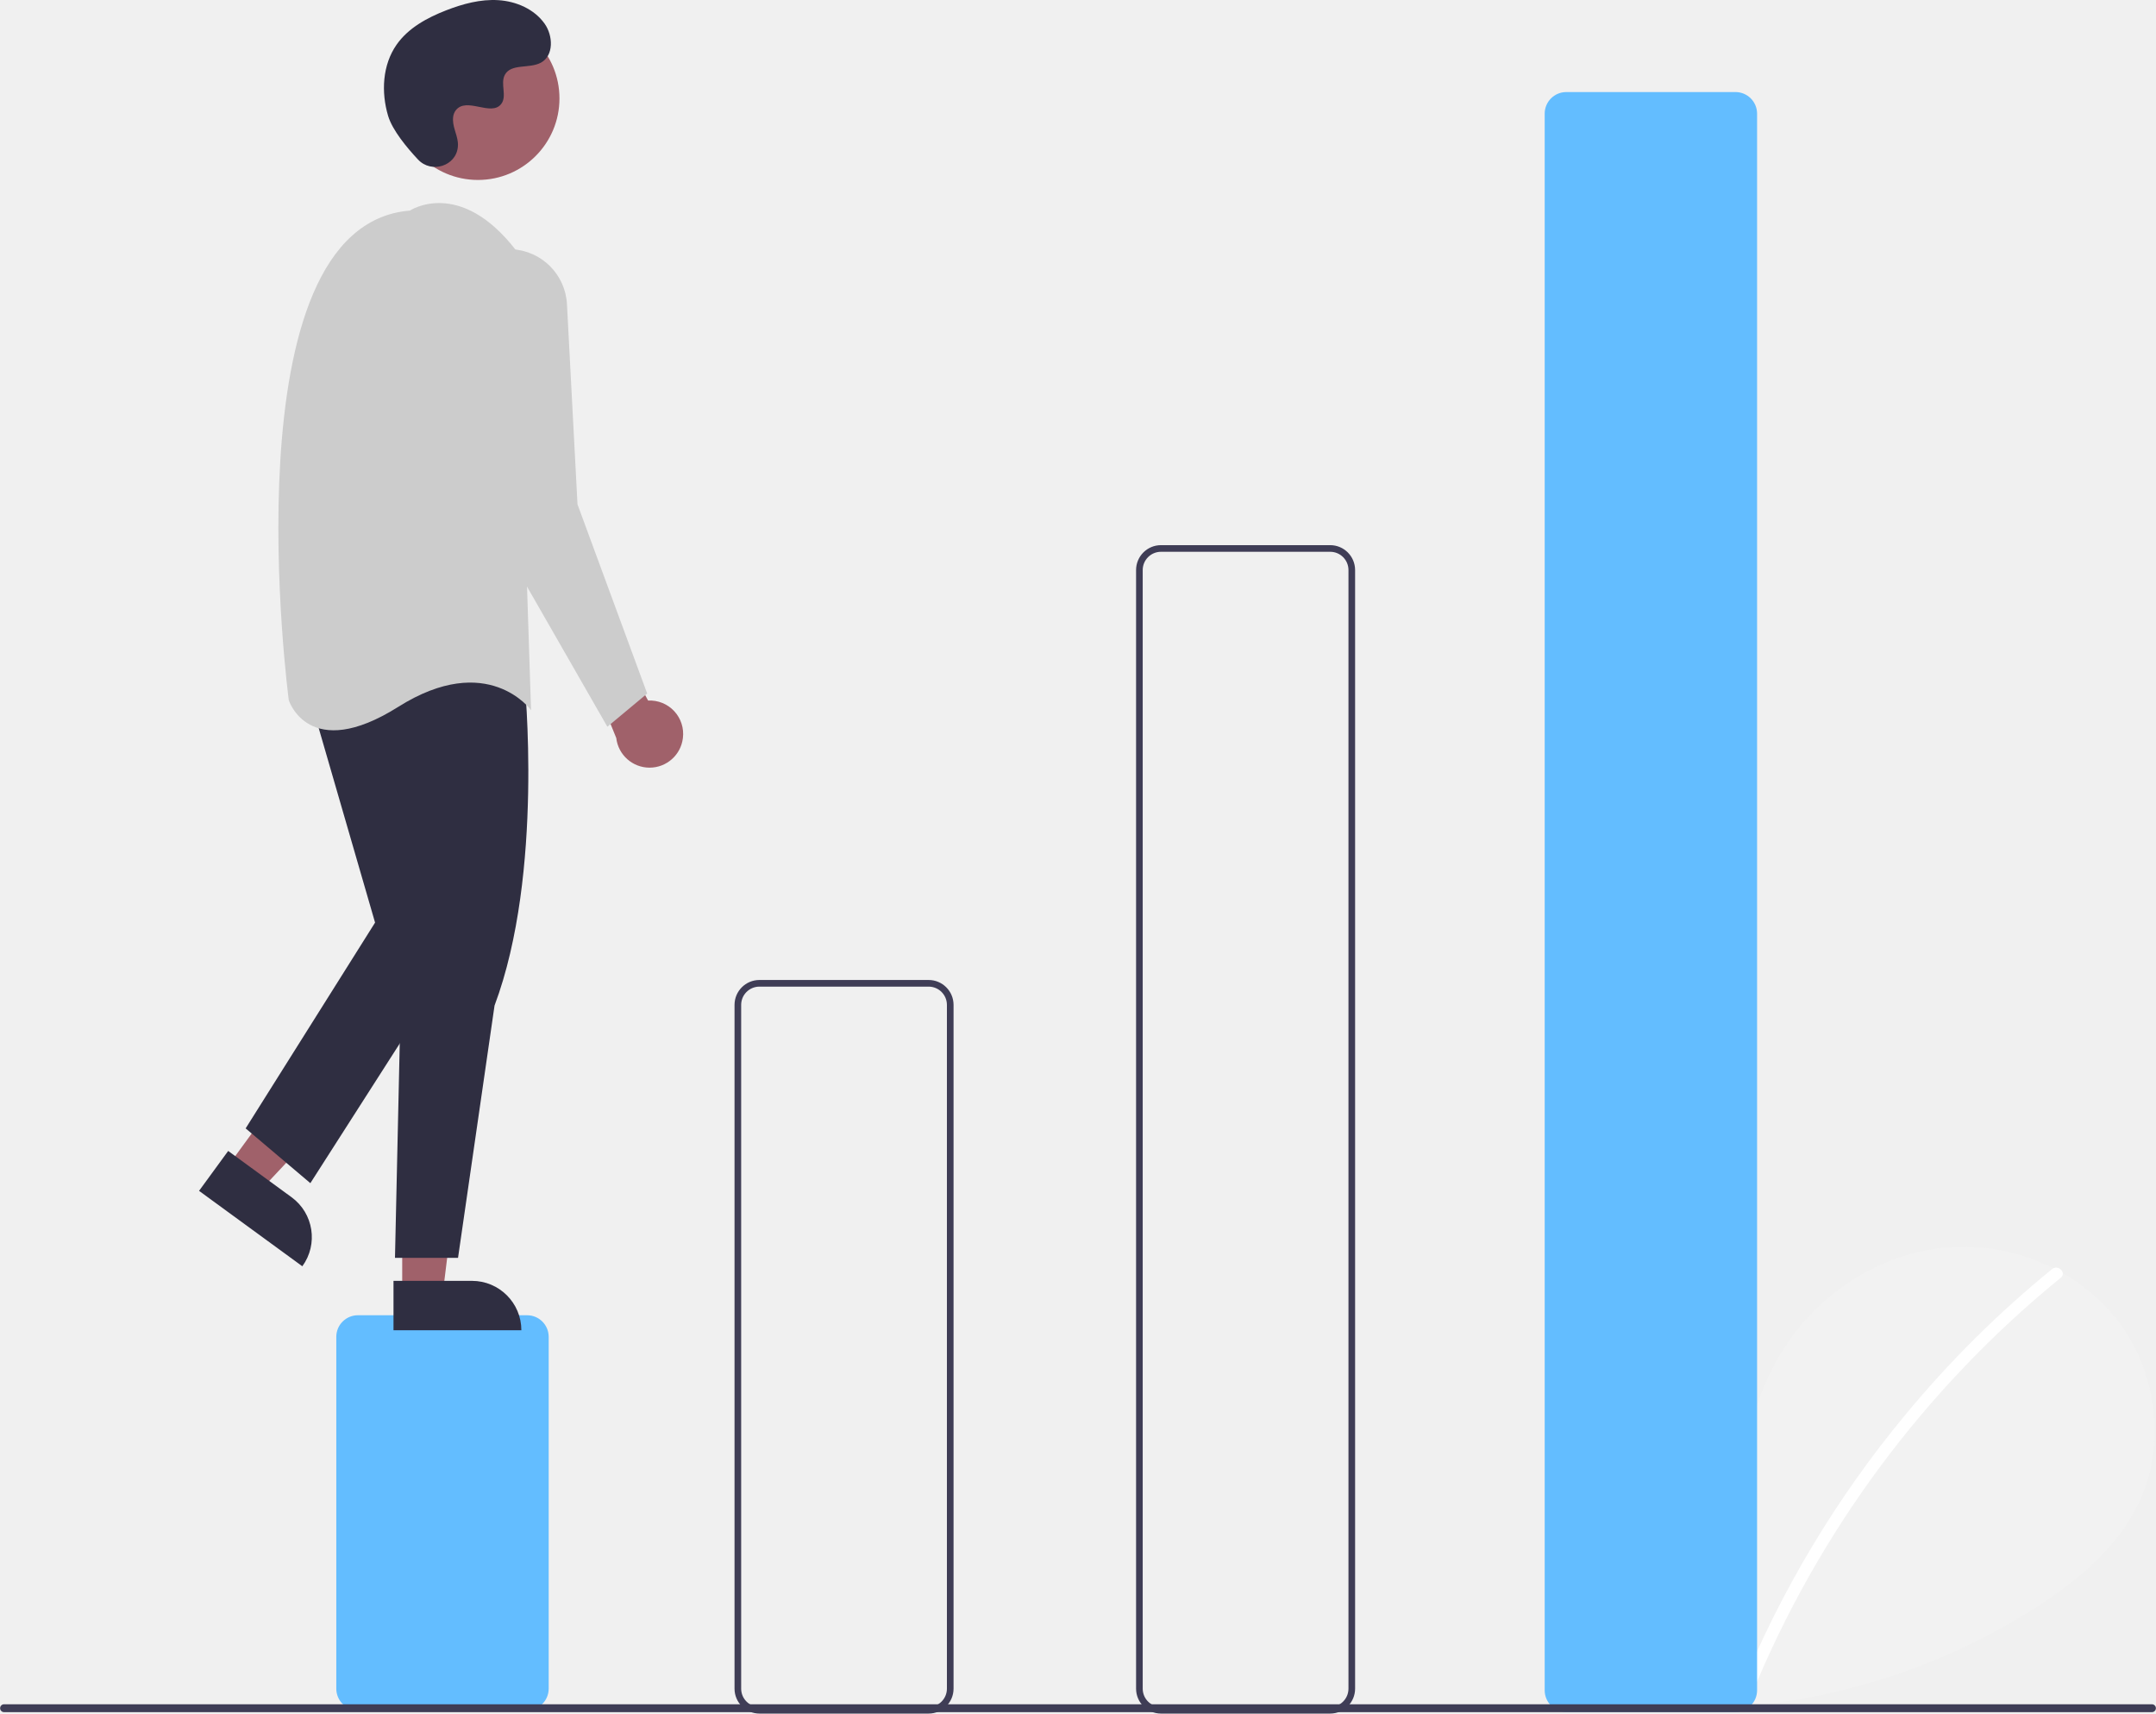
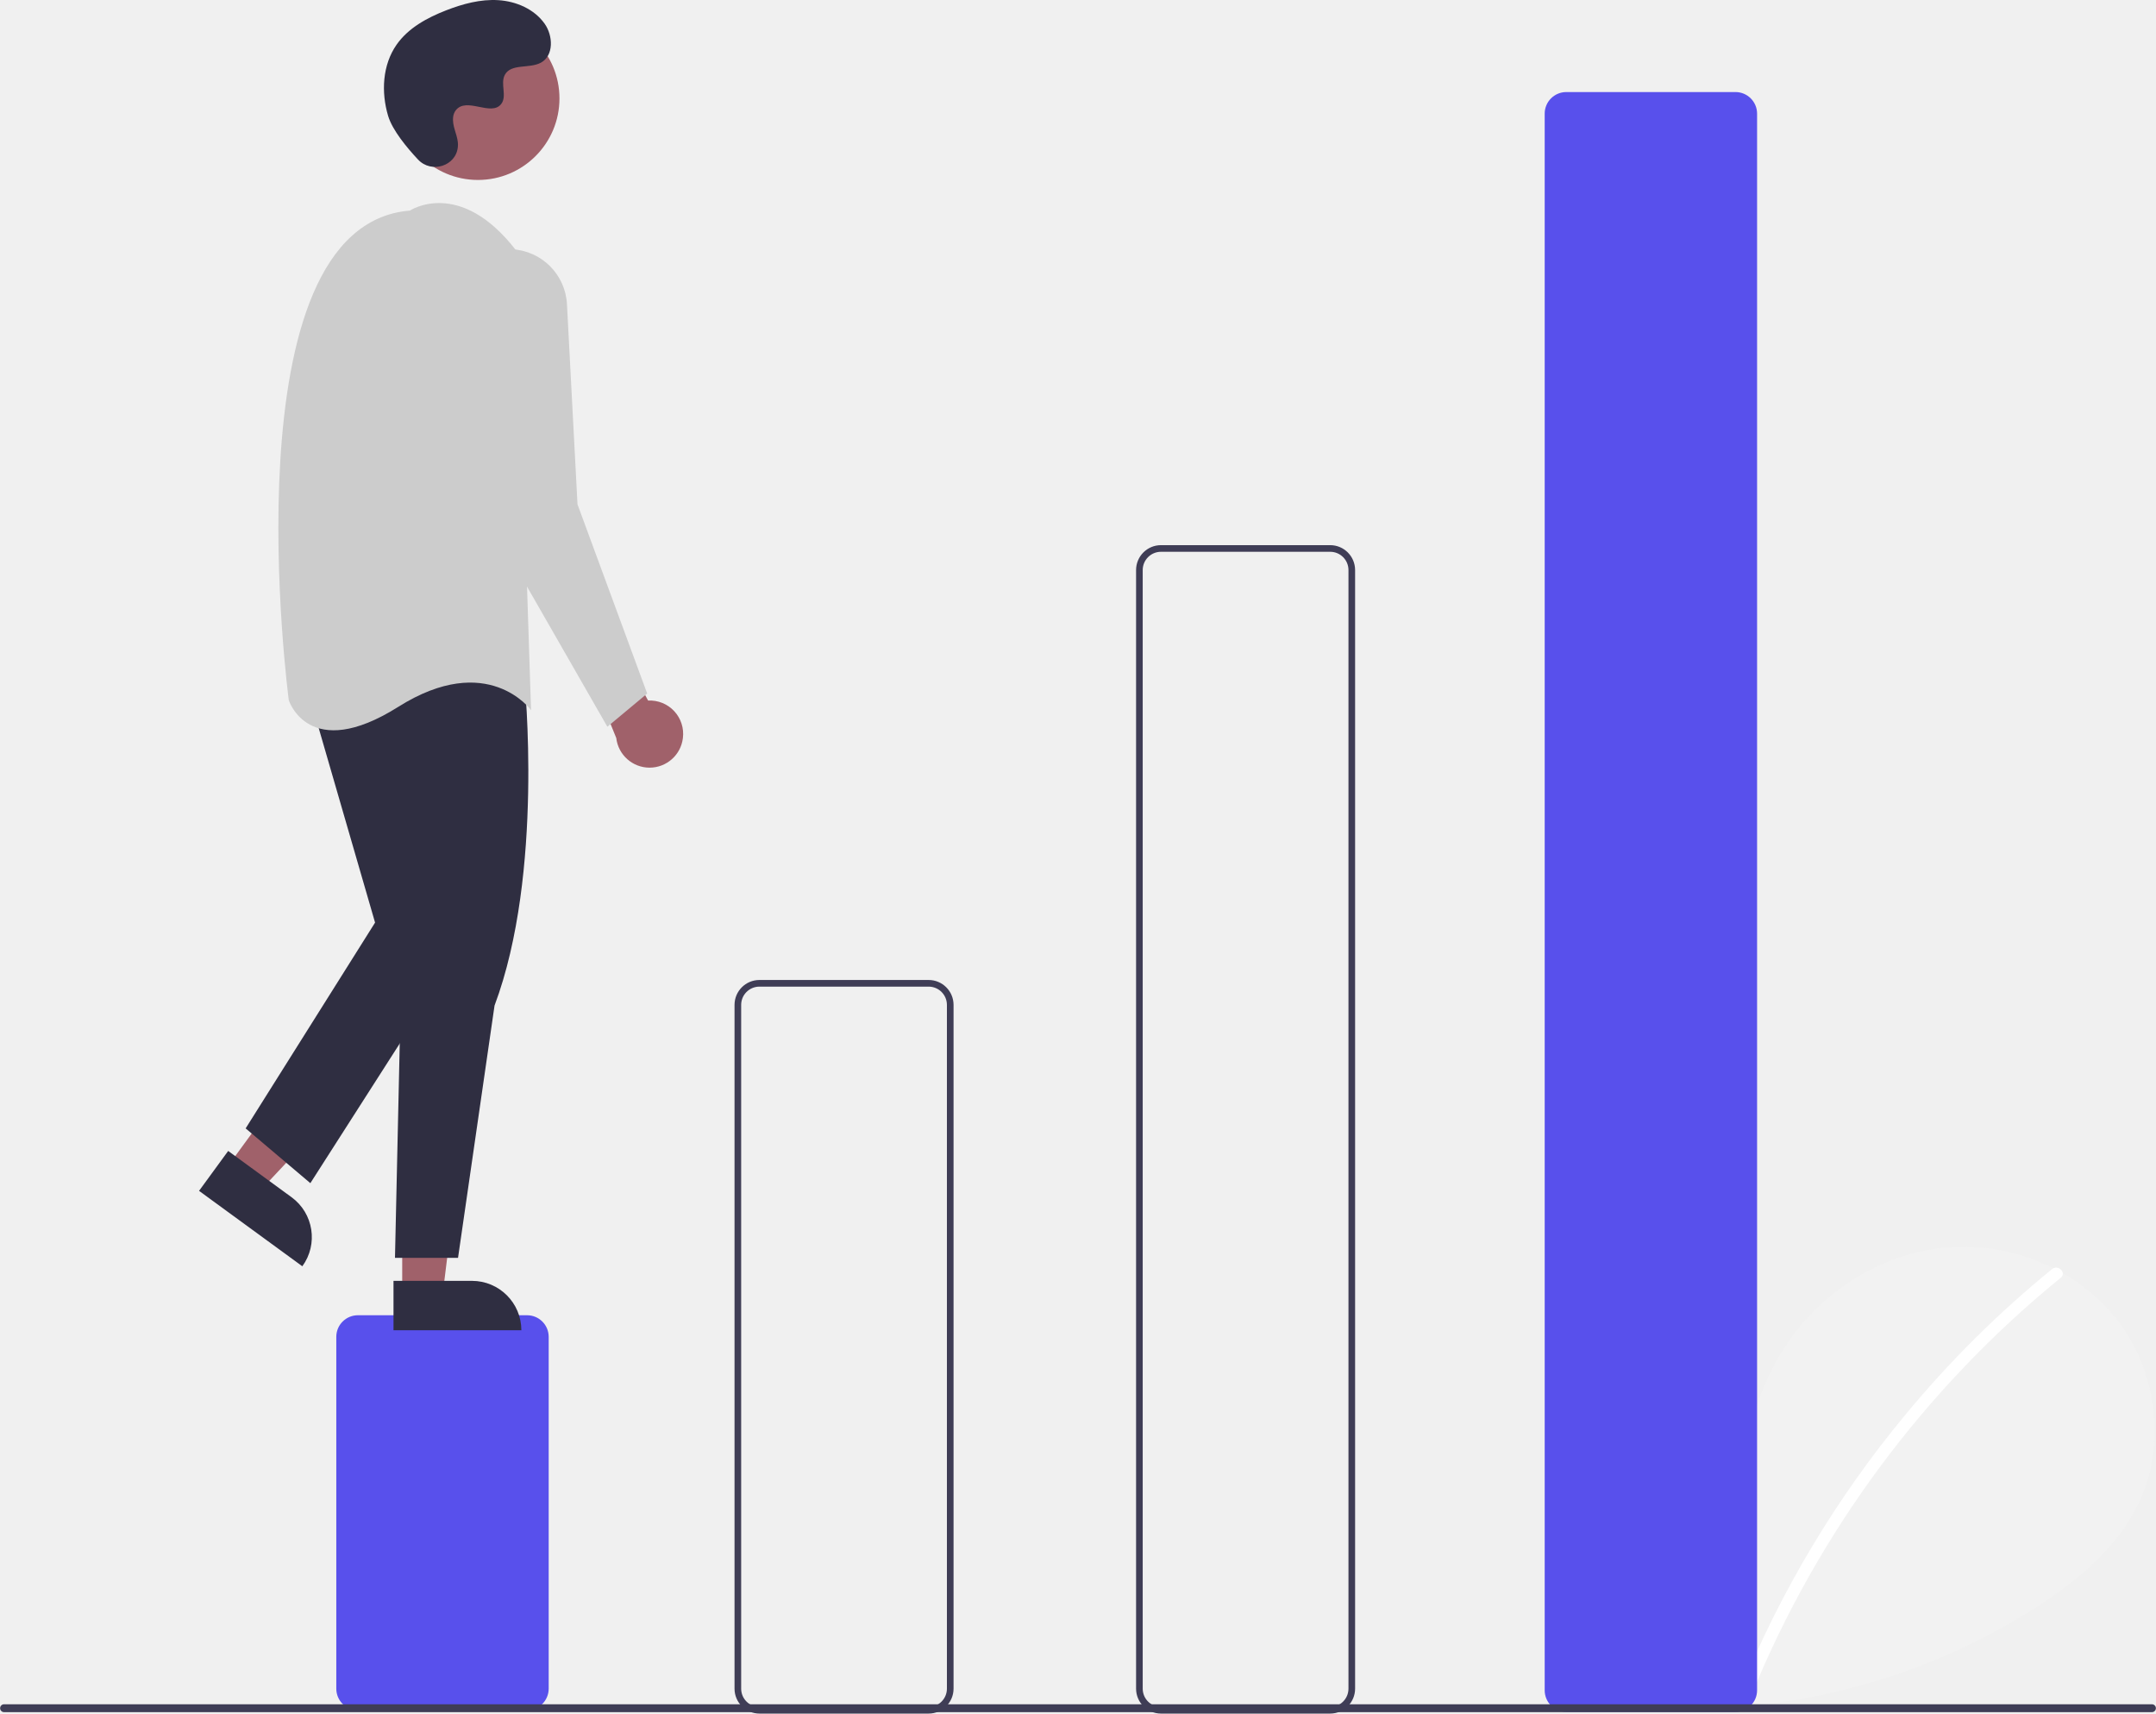
<svg xmlns="http://www.w3.org/2000/svg" id="a20c48fb-929f-471c-8be9-9df795afdcf1" data-name="Layer 1" width="649.675" height="516.232" viewBox="0 0 649.675 516.232">
  <path d="M759.796,701.915c-8.993-7.599-14.455-19.602-13.022-31.288s10.305-22.428,21.813-24.91,24.628,4.388,28.123,15.63c1.924-21.674,4.141-44.257,15.664-62.715,10.434-16.713,28.507-28.672,48.093-30.811s40.208,5.941,52.424,21.4,15.206,37.934,6.651,55.682c-6.302,13.075-17.914,22.805-30.079,30.721a194.129,194.129,0,0,1-132.772,29.046" transform="translate(-275.1623 -191.8842)" fill="#f2f2f2" />
  <path d="M893.522,574.209a317.624,317.624,0,0,0-44.264,43.954,318.551,318.551,0,0,0-49.856,83.314c-.898,2.2,2.675,3.158,3.562.982a316.758,316.758,0,0,1,93.17-125.638c1.844-1.502-.783-4.102-2.612-2.612Z" transform="translate(-275.1623 -191.8842)" fill="#fff" />
-   <path d="M434,707.116H383a6.507,6.507,0,0,1-6.5-6.5v-106a6.507,6.507,0,0,1,6.5-6.5h51a6.507,6.507,0,0,1,6.5,6.5v106A6.507,6.507,0,0,1,434,707.116Z" transform="translate(-275.1623 -191.8842)" fill="#63bdff" />
+   <path d="M434,707.116H383a6.507,6.507,0,0,1-6.5-6.5v-106a6.507,6.507,0,0,1,6.5-6.5h51a6.507,6.507,0,0,1,6.5,6.5v106A6.507,6.507,0,0,1,434,707.116Z" transform="translate(-275.1623 -191.8842)" fill="#5850ec" />
  <path d="M555,708.116h-51a7.508,7.508,0,0,1-7.5-7.5v-206a7.508,7.508,0,0,1,7.5-7.5h51a7.508,7.508,0,0,1,7.5,7.5v206A7.508,7.508,0,0,1,555,708.116Zm-51-219a5.506,5.506,0,0,0-5.5,5.5v206a5.506,5.506,0,0,0,5.5,5.5h51a5.506,5.506,0,0,0,5.5-5.5v-206a5.506,5.506,0,0,0-5.5-5.5Z" transform="translate(-275.1623 -191.8842)" fill="#3f3d56" />
  <path d="M676,708.116h-51a7.508,7.508,0,0,1-7.5-7.5v-337a7.508,7.508,0,0,1,7.5-7.5h51a7.508,7.508,0,0,1,7.5,7.5v337A7.508,7.508,0,0,1,676,708.116Zm-51-350a5.506,5.506,0,0,0-5.5,5.5v337a5.506,5.506,0,0,0,5.5,5.5h51a5.506,5.506,0,0,0,5.5-5.5v-337a5.506,5.506,0,0,0-5.5-5.5Z" transform="translate(-275.1623 -191.8842)" fill="#3f3d56" />
-   <path d="M798.129,707.616h-51a6.508,6.508,0,0,1-6.5-6.5v-475a6.508,6.508,0,0,1,6.5-6.5h51a6.508,6.508,0,0,1,6.5,6.5v475A6.508,6.508,0,0,1,798.129,707.616Z" transform="translate(-275.1623 -191.8842)" fill="#63bdff" />
+   <path d="M798.129,707.616h-51a6.508,6.508,0,0,1-6.5-6.5v-475a6.508,6.508,0,0,1,6.5-6.5h51a6.508,6.508,0,0,1,6.5,6.5v475A6.508,6.508,0,0,1,798.129,707.616Z" transform="translate(-275.1623 -191.8842)" fill="#5850ec" />
  <path d="M480.942,414.242a10.056,10.056,0,0,0-10.482-11.309L452.683,370.325l-4,14,12.179,29.886a10.11,10.11,0,0,0,20.08.032Z" transform="translate(-275.1623 -191.8842)" fill="#a0616a" />
  <polygon points="68.816 351.113 78.717 358.342 111.312 323.589 96.698 312.92 68.816 351.113" fill="#a0616a" />
  <path d="M335.827,548.547H374.358a0,0,0,0,1,0,0v14.887a0,0,0,0,1,0,0H350.714a14.887,14.887,0,0,1-14.887-14.887v0A0,0,0,0,1,335.827,548.547Z" transform="translate(38.89227 1022.537) rotate(-143.8685)" fill="#2f2e41" />
  <polygon points="121.201 389.377 133.461 389.376 139.293 342.088 121.199 342.089 121.201 389.377" fill="#a0616a" />
  <path d="M393.737,577.758h38.531a0,0,0,0,1,0,0v14.887a0,0,0,0,1,0,0H408.624a14.887,14.887,0,0,1-14.887-14.887v0A0,0,0,0,1,393.737,577.758Z" transform="translate(550.8686 978.499) rotate(179.9974)" fill="#2f2e41" />
  <path d="M433.183,396.825s6,58-9,98l-11,76h-19l2-90-7-80S403.183,364.825,433.183,396.825Z" transform="translate(-275.1623 -191.8842)" fill="#2f2e41" />
  <polygon points="93.021 208.94 113.021 277.94 74.021 339.94 93.521 356.44 138.021 286.94 125.021 201.94 93.021 208.94" fill="#2f2e41" />
  <circle cx="144.025" cy="29.653" r="24.561" fill="#a0616a" />
  <path d="M398.683,255.325s15-10,32,12l4.5,138.5s-13-18-40-1-33-2-33-2S343.183,259.825,398.683,255.325Z" transform="translate(-275.1623 -191.8842)" fill="#ccc" />
  <path d="M429.473,266.976h0a17.506,17.506,0,0,1,16.537,16.56l3.173,60.289,21,57-12,10-39-68-7.985-55.893A17.506,17.506,0,0,1,429.473,266.976Z" transform="translate(-275.1623 -191.8842)" fill="#ccc" />
  <path d="M401.14,239.961c4.015,4.277,11.472,1.981,11.995-3.862a7.059,7.059,0,0,0-.009-1.363c-.27-2.588-1.765-4.938-1.407-7.671a4.023,4.023,0,0,1,.736-1.883c3.2-4.285,10.711,1.916,13.73-1.962,1.852-2.378-.325-6.123,1.096-8.781,1.875-3.508,7.43-1.778,10.914-3.699,3.876-2.138,3.644-8.084,1.093-11.701-3.111-4.411-8.567-6.765-13.954-7.104s-10.737,1.117-15.767,3.077c-5.715,2.227-11.381,5.305-14.898,10.33-4.277,6.111-4.688,14.326-2.549,21.471C393.421,231.158,397.861,236.468,401.14,239.961Z" transform="translate(-275.1623 -191.8842)" fill="#2f2e41" />
  <path d="M923.647,707.691H276.353a1.191,1.191,0,0,1,0-2.381H923.647a1.191,1.191,0,0,1,0,2.381Z" transform="translate(-275.1623 -191.8842)" fill="#3f3d56" />
</svg>
